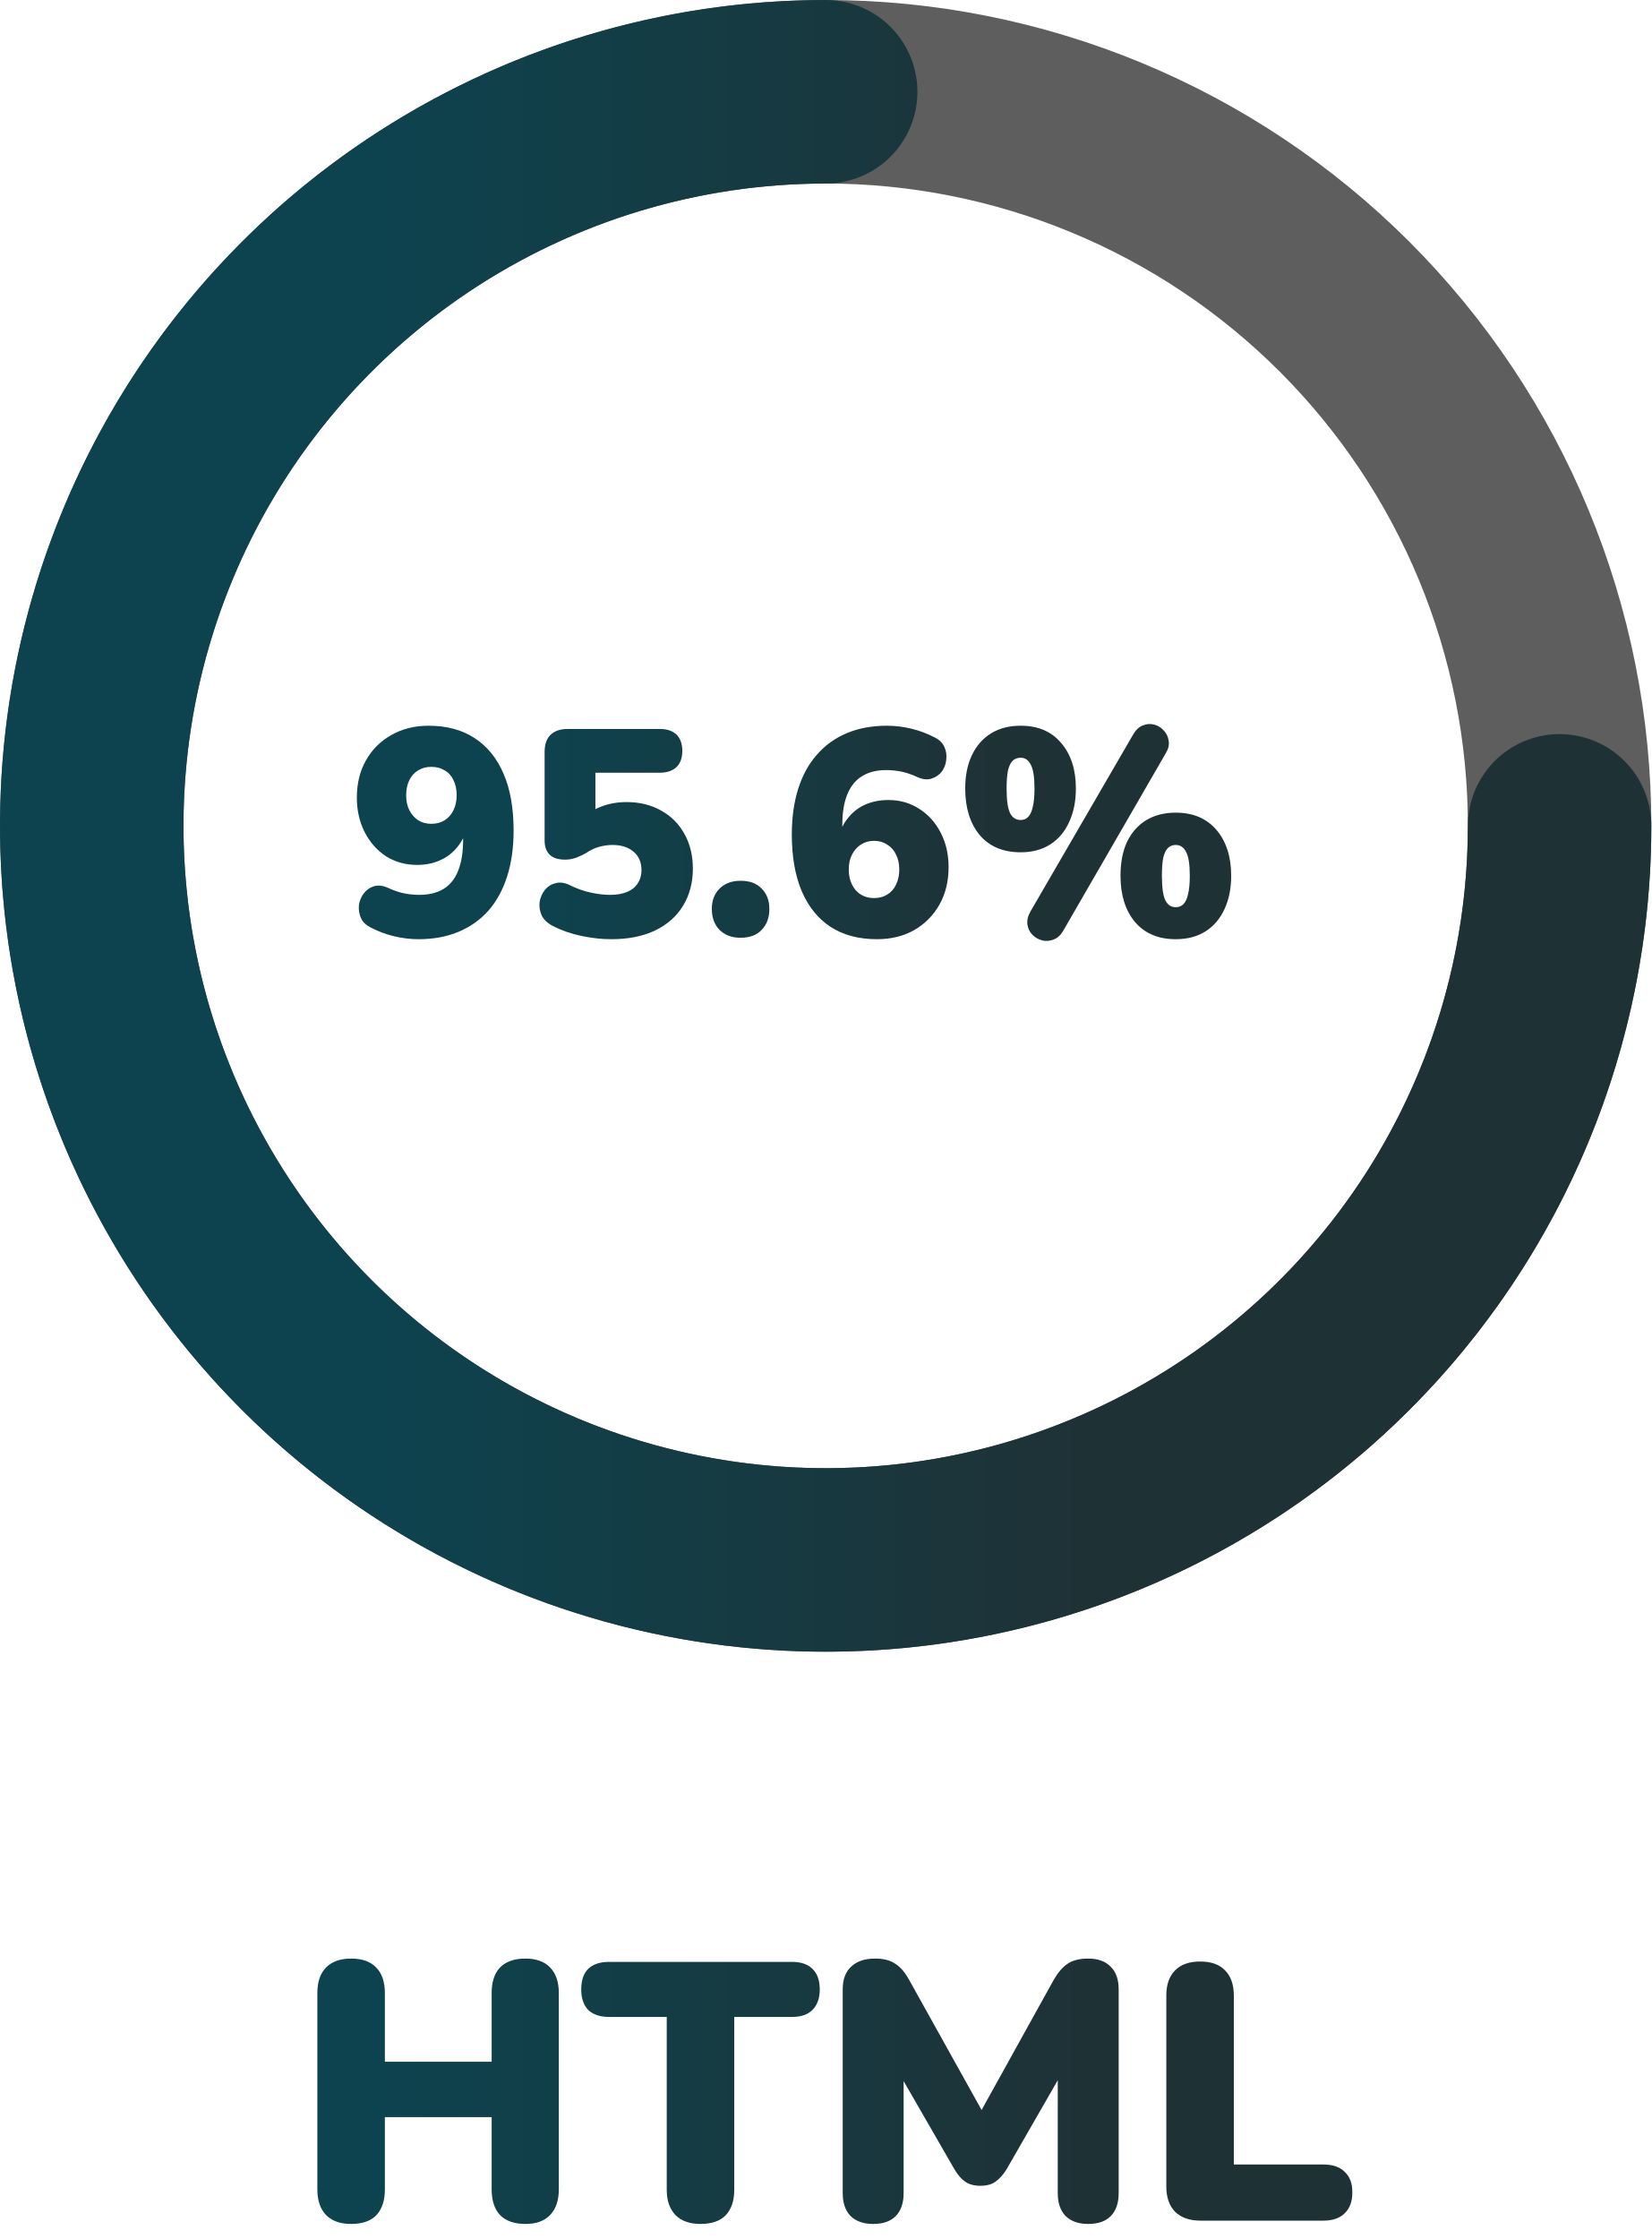
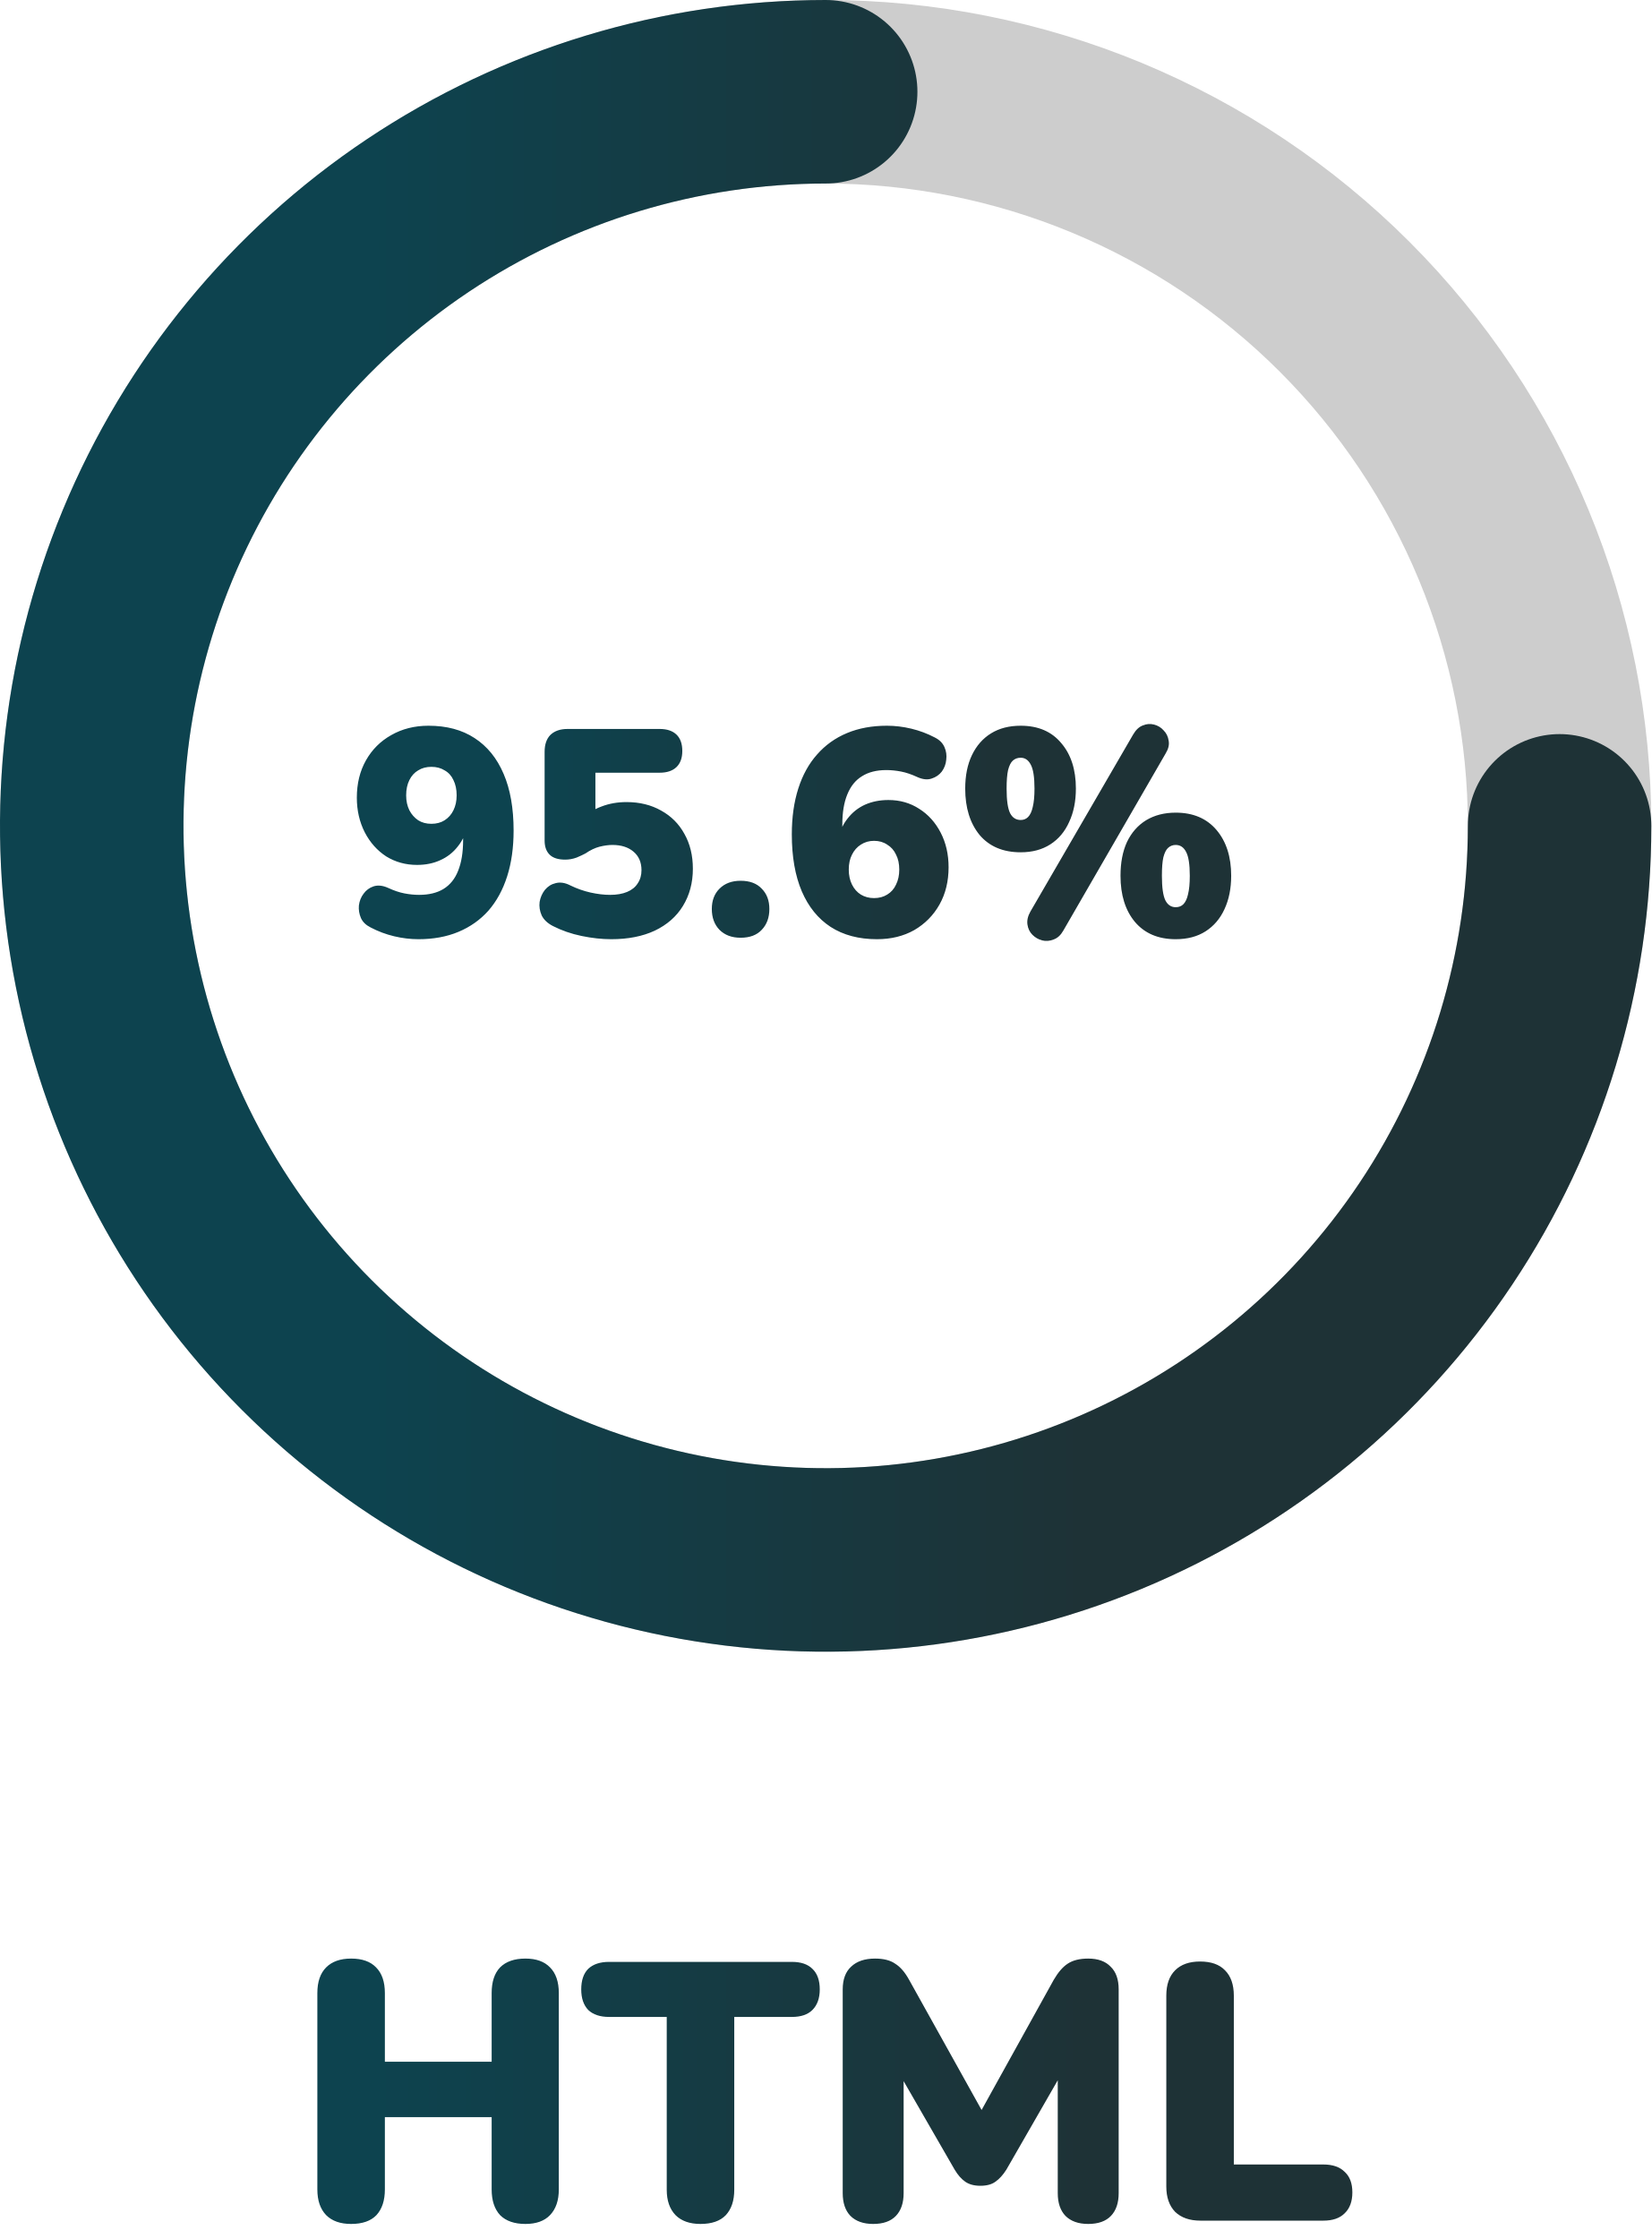
<svg xmlns="http://www.w3.org/2000/svg" width="90" height="122" viewBox="0 0 90 122" fill="none">
-   <path d="M45 85C39.747 85 34.546 83.965 29.693 81.955C24.84 79.945 20.43 76.999 16.716 73.284C13.001 69.57 10.055 65.16 8.045 60.307C6.035 55.454 5 50.253 5 45C5 39.747 6.035 34.546 8.045 29.693C10.055 24.84 13.001 20.43 16.716 16.716C20.43 13.001 24.84 10.055 29.693 8.045C34.546 6.035 39.747 5 45 5C50.253 5 55.454 6.035 60.307 8.045C65.16 10.055 69.57 13.001 73.284 16.716C76.999 20.43 79.945 24.84 81.955 29.693C83.965 34.546 85 39.747 85 45C85 50.253 83.965 55.454 81.955 60.307C79.945 65.16 76.999 69.57 73.284 73.284C69.57 76.999 65.16 79.945 60.307 81.955C55.454 83.965 50.253 85 45 85L45 85Z" stroke="#5E5E5E" stroke-width="10" />
+   <path d="M45 85C39.747 85 34.546 83.965 29.693 81.955C24.84 79.945 20.43 76.999 16.716 73.284C13.001 69.57 10.055 65.16 8.045 60.307C6.035 55.454 5 50.253 5 45C5 39.747 6.035 34.546 8.045 29.693C10.055 24.84 13.001 20.43 16.716 16.716C20.43 13.001 24.84 10.055 29.693 8.045C34.546 6.035 39.747 5 45 5C50.253 5 55.454 6.035 60.307 8.045C65.16 10.055 69.57 13.001 73.284 16.716C76.999 20.43 79.945 24.84 81.955 29.693C83.965 34.546 85 39.747 85 45C85 50.253 83.965 55.454 81.955 60.307C79.945 65.16 76.999 69.57 73.284 73.284C69.57 76.999 65.16 79.945 60.307 81.955C55.454 83.965 50.253 85 45 85L45 85Z" stroke="#cdcdcd" stroke-width="10" />
  <path d="M85 45C85 52.911 82.654 60.645 78.259 67.223C73.864 73.801 67.616 78.928 60.307 81.955C52.998 84.983 44.956 85.775 37.196 84.231C29.437 82.688 22.31 78.878 16.716 73.284C11.122 67.69 7.312 60.563 5.769 52.804C4.225 45.044 5.017 37.002 8.045 29.693C11.072 22.384 16.199 16.137 22.777 11.741C29.355 7.346 37.089 5 45 5" stroke="url(#paint0_linear_8_1115)" stroke-width="10" stroke-linecap="round" />
  <path d="M22.808 51.176C22.371 51.176 21.928 51.123 21.48 51.016C21.032 50.909 20.605 50.749 20.2 50.536C19.944 50.408 19.768 50.237 19.672 50.024C19.576 49.8 19.539 49.571 19.56 49.336C19.592 49.091 19.677 48.877 19.816 48.696C19.955 48.504 20.136 48.371 20.36 48.296C20.595 48.221 20.856 48.248 21.144 48.376C21.464 48.525 21.763 48.627 22.04 48.68C22.317 48.733 22.584 48.76 22.84 48.76C23.373 48.76 23.816 48.653 24.168 48.44C24.531 48.216 24.797 47.885 24.968 47.448C25.149 47 25.24 46.445 25.24 45.784V44.952H25.48C25.395 45.4 25.219 45.789 24.952 46.12C24.696 46.451 24.376 46.701 23.992 46.872C23.619 47.043 23.197 47.128 22.728 47.128C22.109 47.128 21.549 46.973 21.048 46.664C20.557 46.344 20.168 45.907 19.88 45.352C19.592 44.787 19.448 44.157 19.448 43.464C19.448 42.696 19.613 42.019 19.944 41.432C20.275 40.845 20.733 40.387 21.32 40.056C21.917 39.715 22.595 39.544 23.352 39.544C24.344 39.544 25.181 39.768 25.864 40.216C26.557 40.664 27.085 41.315 27.448 42.168C27.811 43.011 27.992 44.04 27.992 45.256C27.992 46.184 27.875 47.016 27.64 47.752C27.405 48.488 27.064 49.112 26.616 49.624C26.168 50.125 25.624 50.509 24.984 50.776C24.344 51.043 23.619 51.176 22.808 51.176ZM23.512 44.888C23.789 44.888 24.029 44.824 24.232 44.696C24.445 44.557 24.605 44.376 24.712 44.152C24.829 43.917 24.888 43.645 24.888 43.336C24.888 43.016 24.829 42.739 24.712 42.504C24.605 42.269 24.445 42.093 24.232 41.976C24.029 41.848 23.789 41.784 23.512 41.784C23.235 41.784 22.995 41.848 22.792 41.976C22.589 42.093 22.429 42.269 22.312 42.504C22.195 42.739 22.136 43.016 22.136 43.336C22.136 43.645 22.195 43.917 22.312 44.152C22.429 44.376 22.589 44.557 22.792 44.696C22.995 44.824 23.235 44.888 23.512 44.888ZM33.314 51.176C32.802 51.176 32.263 51.117 31.698 51C31.132 50.883 30.61 50.701 30.13 50.456C29.842 50.307 29.639 50.115 29.522 49.88C29.415 49.635 29.378 49.389 29.41 49.144C29.452 48.899 29.548 48.68 29.698 48.488C29.858 48.296 30.055 48.173 30.29 48.12C30.535 48.056 30.802 48.099 31.09 48.248C31.442 48.419 31.804 48.547 32.178 48.632C32.562 48.717 32.919 48.76 33.25 48.76C33.612 48.76 33.922 48.707 34.178 48.6C34.434 48.493 34.626 48.339 34.754 48.136C34.892 47.933 34.962 47.693 34.962 47.416C34.962 46.989 34.818 46.653 34.53 46.408C34.242 46.163 33.858 46.04 33.378 46.04C33.164 46.04 32.93 46.072 32.674 46.136C32.428 46.2 32.172 46.323 31.906 46.504C31.788 46.568 31.628 46.643 31.426 46.728C31.223 46.803 31.015 46.84 30.802 46.84C30.418 46.84 30.135 46.749 29.954 46.568C29.772 46.387 29.682 46.131 29.682 45.8V40.968C29.682 40.563 29.788 40.253 30.002 40.04C30.226 39.827 30.535 39.72 30.93 39.72H35.954C36.348 39.72 36.652 39.821 36.866 40.024C37.079 40.227 37.186 40.525 37.186 40.92C37.186 41.304 37.079 41.597 36.866 41.8C36.652 42.003 36.348 42.104 35.954 42.104H32.45V44.616H31.778C32.034 44.317 32.37 44.093 32.786 43.944C33.202 43.784 33.655 43.704 34.146 43.704C34.86 43.704 35.49 43.859 36.034 44.168C36.578 44.467 36.999 44.888 37.298 45.432C37.607 45.976 37.762 46.611 37.762 47.336C37.762 48.104 37.58 48.781 37.218 49.368C36.866 49.944 36.354 50.392 35.682 50.712C35.02 51.021 34.231 51.176 33.314 51.176ZM40.364 51.096C39.883 51.096 39.499 50.952 39.212 50.664C38.934 50.376 38.795 49.997 38.795 49.528C38.795 49.069 38.934 48.701 39.212 48.424C39.499 48.136 39.883 47.992 40.364 47.992C40.865 47.992 41.249 48.136 41.516 48.424C41.793 48.701 41.931 49.069 41.931 49.528C41.931 49.997 41.793 50.376 41.516 50.664C41.249 50.952 40.865 51.096 40.364 51.096ZM47.795 51.176C46.803 51.176 45.96 50.952 45.267 50.504C44.584 50.056 44.062 49.411 43.699 48.568C43.336 47.715 43.155 46.68 43.155 45.464C43.155 44.536 43.272 43.704 43.507 42.968C43.742 42.232 44.083 41.613 44.531 41.112C44.979 40.6 45.523 40.211 46.163 39.944C46.803 39.677 47.528 39.544 48.339 39.544C48.776 39.544 49.219 39.597 49.667 39.704C50.115 39.811 50.541 39.971 50.947 40.184C51.203 40.312 51.379 40.488 51.475 40.712C51.571 40.925 51.603 41.155 51.571 41.4C51.55 41.635 51.469 41.848 51.331 42.04C51.192 42.221 51.005 42.349 50.771 42.424C50.547 42.499 50.291 42.472 50.003 42.344C49.683 42.195 49.384 42.093 49.107 42.04C48.83 41.987 48.563 41.96 48.307 41.96C47.773 41.96 47.331 42.072 46.979 42.296C46.627 42.509 46.36 42.84 46.179 43.288C45.998 43.725 45.907 44.275 45.907 44.936V45.768H45.667C45.763 45.309 45.939 44.92 46.195 44.6C46.451 44.269 46.766 44.019 47.139 43.848C47.523 43.677 47.95 43.592 48.419 43.592C49.048 43.592 49.608 43.752 50.099 44.072C50.59 44.381 50.979 44.813 51.267 45.368C51.555 45.923 51.699 46.552 51.699 47.256C51.699 48.024 51.533 48.701 51.203 49.288C50.872 49.875 50.413 50.339 49.827 50.68C49.24 51.011 48.563 51.176 47.795 51.176ZM47.635 48.936C47.912 48.936 48.152 48.872 48.355 48.744C48.568 48.616 48.728 48.435 48.835 48.2C48.952 47.965 49.011 47.693 49.011 47.384C49.011 47.064 48.952 46.792 48.835 46.568C48.728 46.333 48.568 46.152 48.355 46.024C48.152 45.885 47.912 45.816 47.635 45.816C47.368 45.816 47.128 45.885 46.915 46.024C46.712 46.152 46.552 46.333 46.435 46.568C46.318 46.792 46.259 47.064 46.259 47.384C46.259 47.693 46.318 47.965 46.435 48.2C46.552 48.435 46.712 48.616 46.915 48.744C47.128 48.872 47.368 48.936 47.635 48.936ZM57.949 50.712C57.81 50.957 57.634 51.117 57.421 51.192C57.207 51.277 56.999 51.293 56.797 51.24C56.594 51.187 56.418 51.085 56.269 50.936C56.119 50.787 56.029 50.6 55.997 50.376C55.965 50.152 56.018 49.917 56.157 49.672L61.757 40.024C61.906 39.768 62.082 39.603 62.285 39.528C62.487 39.443 62.69 39.427 62.893 39.48C63.106 39.533 63.282 39.64 63.421 39.8C63.57 39.949 63.661 40.136 63.693 40.36C63.735 40.573 63.682 40.803 63.533 41.048L57.949 50.712ZM55.629 46.44C54.669 46.44 53.922 46.125 53.389 45.496C52.866 44.856 52.605 44.013 52.605 42.968C52.605 42.264 52.727 41.656 52.973 41.144C53.218 40.632 53.565 40.237 54.013 39.96C54.461 39.683 54.999 39.544 55.629 39.544C56.578 39.544 57.314 39.859 57.837 40.488C58.37 41.107 58.637 41.933 58.637 42.968C58.637 43.661 58.514 44.269 58.269 44.792C58.034 45.315 57.693 45.72 57.245 46.008C56.797 46.296 56.258 46.44 55.629 46.44ZM55.629 44.68C55.789 44.68 55.922 44.627 56.029 44.52C56.146 44.403 56.231 44.221 56.285 43.976C56.349 43.72 56.381 43.384 56.381 42.968C56.381 42.339 56.311 41.901 56.173 41.656C56.045 41.411 55.863 41.288 55.629 41.288C55.458 41.288 55.314 41.341 55.197 41.448C55.09 41.544 55.005 41.715 54.941 41.96C54.887 42.205 54.861 42.541 54.861 42.968C54.861 43.608 54.925 44.056 55.053 44.312C55.181 44.557 55.373 44.68 55.629 44.68ZM64.077 51.176C63.127 51.176 62.386 50.861 61.853 50.232C61.33 49.603 61.069 48.765 61.069 47.72C61.069 47.005 61.186 46.392 61.421 45.88C61.666 45.368 62.013 44.973 62.461 44.696C62.919 44.419 63.458 44.28 64.077 44.28C65.026 44.28 65.767 44.595 66.301 45.224C66.834 45.853 67.101 46.685 67.101 47.72C67.101 48.413 66.978 49.021 66.733 49.544C66.498 50.056 66.157 50.456 65.709 50.744C65.261 51.032 64.717 51.176 64.077 51.176ZM64.077 49.432C64.247 49.432 64.386 49.379 64.493 49.272C64.61 49.155 64.695 48.973 64.749 48.728C64.813 48.472 64.845 48.136 64.845 47.72C64.845 47.091 64.775 46.653 64.637 46.408C64.509 46.163 64.322 46.04 64.077 46.04C63.917 46.04 63.778 46.093 63.661 46.2C63.554 46.296 63.469 46.467 63.405 46.712C63.351 46.947 63.325 47.283 63.325 47.72C63.325 48.36 63.389 48.808 63.517 49.064C63.645 49.309 63.831 49.432 64.077 49.432Z" fill="url(#paint1_linear_8_1115)" />
  <path d="M19.136 121.18C18.549 121.18 18.096 121.02 17.776 120.7C17.456 120.367 17.296 119.9 17.296 119.3V108.6C17.296 107.987 17.456 107.52 17.776 107.2C18.096 106.88 18.549 106.72 19.136 106.72C19.736 106.72 20.189 106.88 20.496 107.2C20.816 107.52 20.976 107.987 20.976 108.6V112.34H26.796V108.6C26.796 107.987 26.949 107.52 27.256 107.2C27.576 106.88 28.036 106.72 28.636 106.72C29.222 106.72 29.669 106.88 29.976 107.2C30.296 107.52 30.456 107.987 30.456 108.6V119.3C30.456 119.9 30.296 120.367 29.976 120.7C29.669 121.02 29.222 121.18 28.636 121.18C28.036 121.18 27.576 121.02 27.256 120.7C26.949 120.367 26.796 119.9 26.796 119.3V115.36H20.976V119.3C20.976 119.9 20.822 120.367 20.516 120.7C20.209 121.02 19.749 121.18 19.136 121.18ZM38.178 121.18C37.592 121.18 37.138 121.02 36.818 120.7C36.498 120.367 36.338 119.907 36.338 119.32V109.9H33.198C32.705 109.9 32.325 109.773 32.058 109.52C31.805 109.253 31.678 108.88 31.678 108.4C31.678 107.907 31.805 107.533 32.058 107.28C32.325 107.027 32.705 106.9 33.198 106.9H43.158C43.652 106.9 44.025 107.027 44.278 107.28C44.545 107.533 44.678 107.907 44.678 108.4C44.678 108.88 44.545 109.253 44.278 109.52C44.025 109.773 43.652 109.9 43.158 109.9H40.018V119.32C40.018 119.907 39.865 120.367 39.558 120.7C39.252 121.02 38.792 121.18 38.178 121.18ZM47.589 121.18C47.056 121.18 46.643 121.033 46.349 120.74C46.069 120.447 45.929 120.033 45.929 119.5V108.4C45.929 107.853 46.083 107.44 46.389 107.16C46.696 106.867 47.129 106.72 47.689 106.72C48.156 106.72 48.523 106.813 48.789 107C49.069 107.173 49.323 107.467 49.549 107.88L53.849 115.6H53.149L57.429 107.88C57.669 107.467 57.923 107.173 58.189 107C58.469 106.813 58.843 106.72 59.309 106.72C59.843 106.72 60.249 106.867 60.529 107.16C60.823 107.44 60.969 107.853 60.969 108.4V119.5C60.969 120.033 60.829 120.447 60.549 120.74C60.269 121.033 59.856 121.18 59.309 121.18C58.776 121.18 58.363 121.033 58.069 120.74C57.789 120.447 57.649 120.033 57.649 119.5V112.62H58.069L54.849 118.22C54.663 118.513 54.463 118.733 54.249 118.88C54.049 119.027 53.776 119.1 53.429 119.1C53.096 119.1 52.823 119.027 52.609 118.88C52.396 118.733 52.203 118.513 52.029 118.22L48.789 112.6H49.249V119.5C49.249 120.033 49.109 120.447 48.829 120.74C48.549 121.033 48.136 121.18 47.589 121.18ZM65.425 121C64.838 121 64.379 120.84 64.045 120.52C63.725 120.187 63.565 119.727 63.565 119.14V108.74C63.565 108.14 63.725 107.68 64.045 107.36C64.365 107.04 64.819 106.88 65.405 106.88C66.005 106.88 66.459 107.04 66.765 107.36C67.085 107.68 67.245 108.14 67.245 108.74V117.94H72.125C72.632 117.94 73.019 118.073 73.285 118.34C73.565 118.593 73.705 118.967 73.705 119.46C73.705 119.953 73.565 120.333 73.285 120.6C73.019 120.867 72.632 121 72.125 121H65.425Z" fill="url(#paint2_linear_8_1115)" />
  <defs>
    <linearGradient id="paint0_linear_8_1115" x1="5" y1="45" x2="85" y2="45" gradientUnits="userSpaceOnUse">
      <stop offset="0.186" stop-color="#0D434F" />
      <stop offset="0.678" stop-color="#1E3236" />
    </linearGradient>
    <linearGradient id="paint1_linear_8_1115" x1="19" y1="44.5" x2="71" y2="44.5" gradientUnits="userSpaceOnUse">
      <stop offset="0.186" stop-color="#0D434F" />
      <stop offset="0.678" stop-color="#1E3236" />
    </linearGradient>
    <linearGradient id="paint2_linear_8_1115" x1="5" y1="110.5" x2="85" y2="110.5" gradientUnits="userSpaceOnUse">
      <stop offset="0.186" stop-color="#0D434F" />
      <stop offset="0.678" stop-color="#1E3236" />
    </linearGradient>
  </defs>
</svg>
